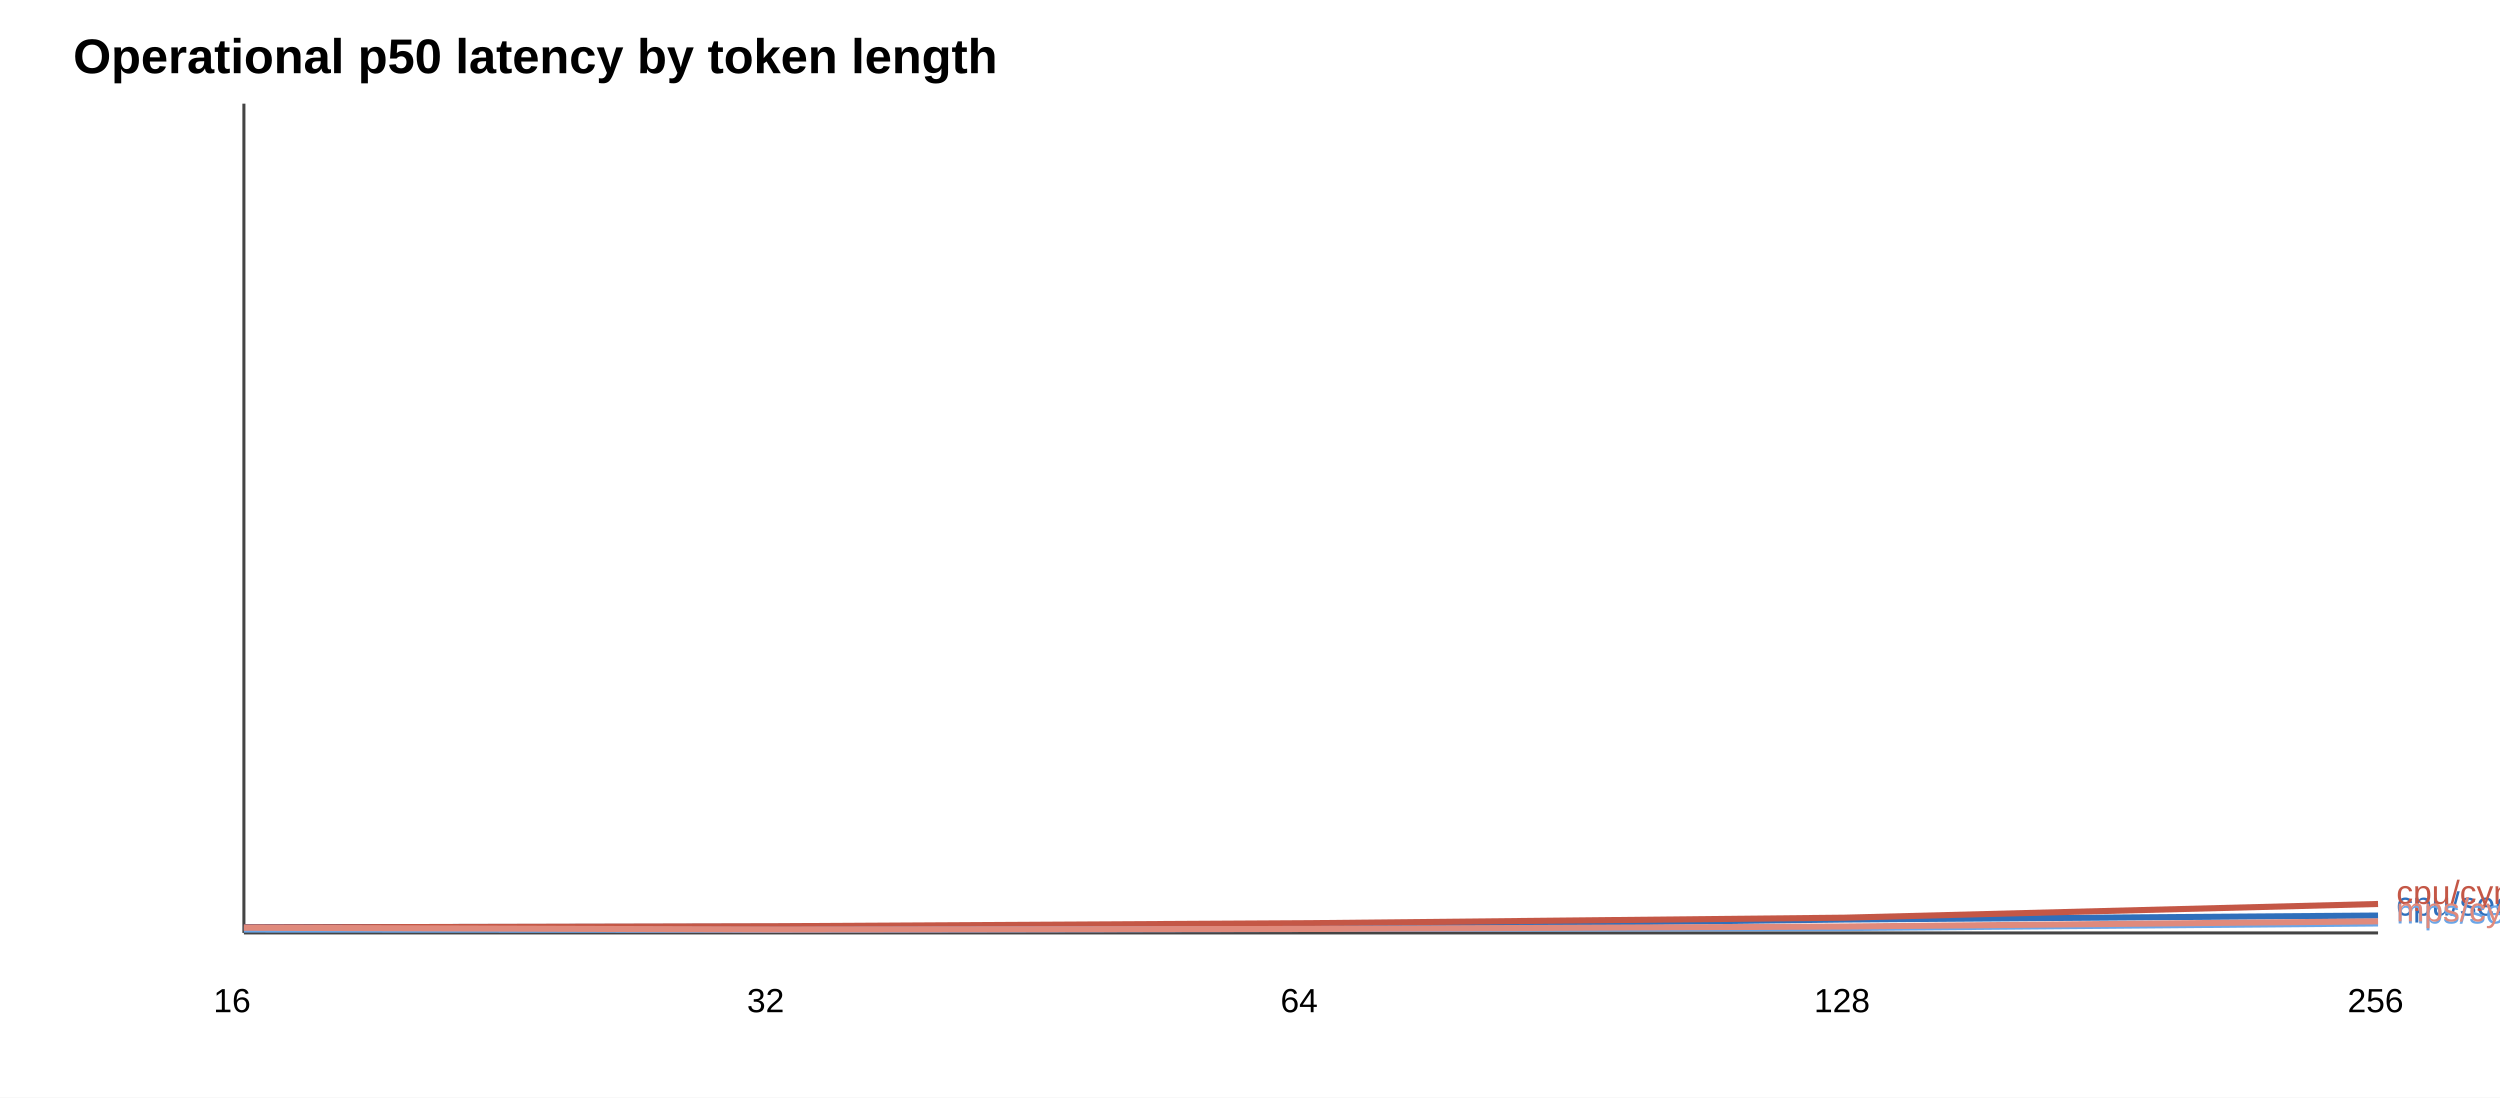
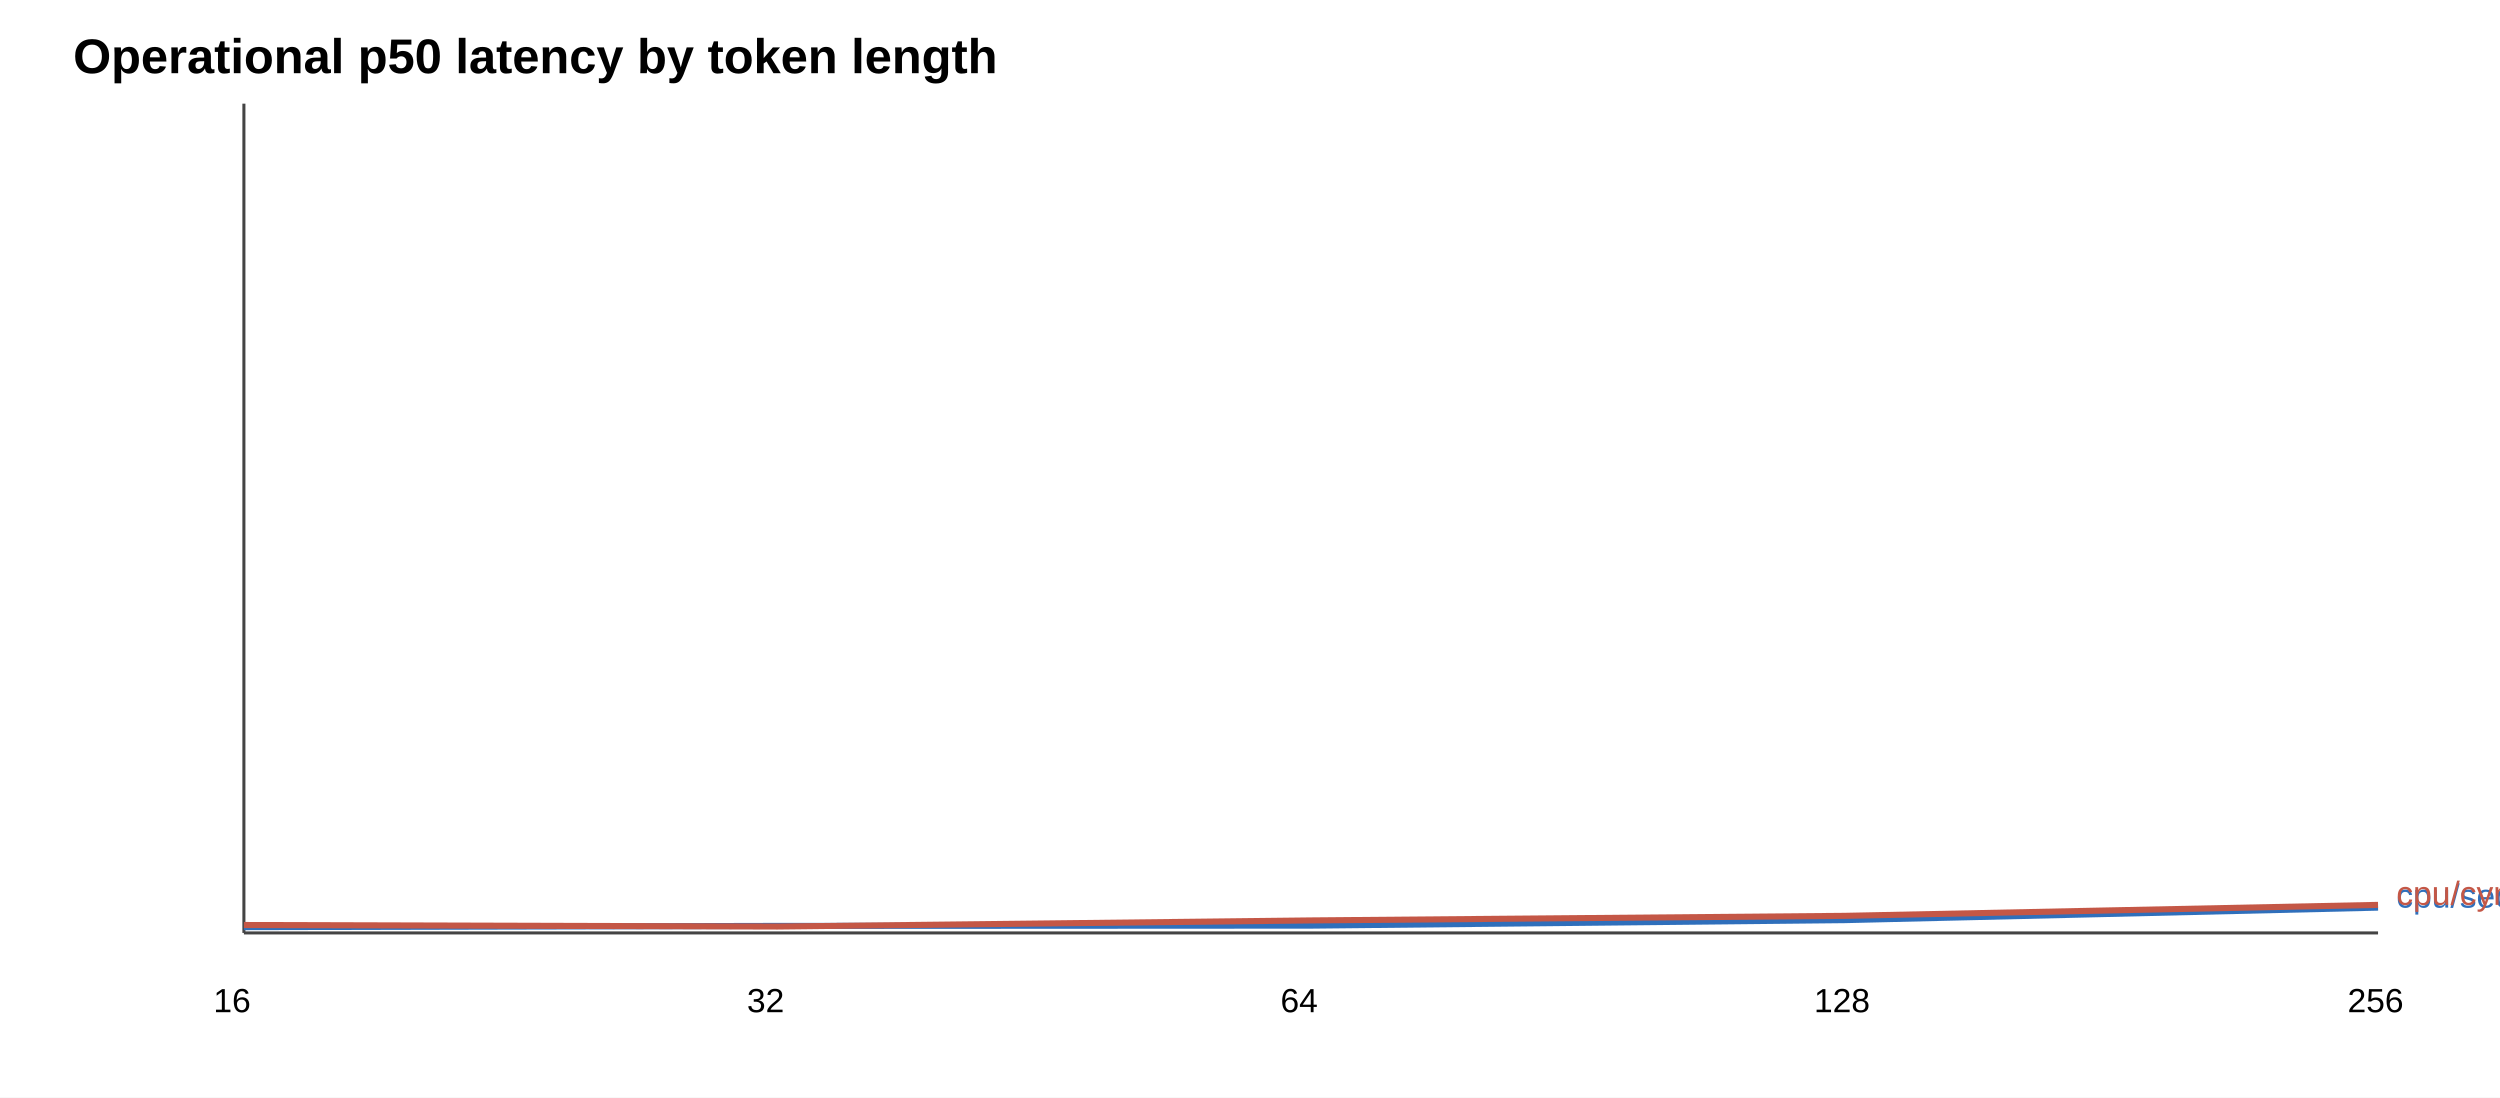
<svg xmlns="http://www.w3.org/2000/svg" width="820" height="360" viewBox="0 0 820 360">
  <rect width="100%" height="100%" fill="white" />
  <text x="24" y="24" font-family="Arial" font-size="16" font-weight="700">Operational p50 latency by token length</text>
  <line x1="80" y1="306" x2="780" y2="306" stroke="#444" />
  <line x1="80" y1="34" x2="80" y2="306" stroke="#444" />
  <text x="70.0" y="332" font-family="Arial" font-size="11">16</text>
  <text x="245.0" y="332" font-family="Arial" font-size="11">32</text>
  <text x="420.0" y="332" font-family="Arial" font-size="11">64</text>
  <text x="595.0" y="332" font-family="Arial" font-size="11">128</text>
  <text x="770.0" y="332" font-family="Arial" font-size="11">256</text>
-   <polyline fill="none" stroke="#2f6fbb" stroke-width="2" points="80.0,304.1 255.0,304.0 430.0,303.8 605.0,301.6 780.0,300.3" />
-   <text x="786.0" y="300.3" font-family="Arial" font-size="11" fill="#2f6fbb">cpu/securebert</text>
-   <polyline fill="none" stroke="#c45746" stroke-width="2" points="80.0,304.2 255.0,303.8 430.0,302.8 605.0,301.0 780.0,296.5" />
-   <text x="786.0" y="296.5" font-family="Arial" font-size="11" fill="#c45746">cpu/cyner</text>
-   <polyline fill="none" stroke="#6aa6e8" stroke-width="2" points="80.0,304.9 255.0,305.0 430.0,304.7 605.0,304.4 780.0,302.9" />
-   <text x="786.0" y="302.9" font-family="Arial" font-size="11" fill="#6aa6e8">mps/securebert</text>
-   <polyline fill="none" stroke="#e08a7c" stroke-width="2" points="80.0,304.3 255.0,304.9 430.0,304.7 605.0,303.9 780.0,302.2" />
-   <text x="786.0" y="302.2" font-family="Arial" font-size="11" fill="#e08a7c">mps/cyner</text>
+   <polyline fill="none" stroke="#2f6fbb" stroke-width="2" points="80.0,304.1 255.0,303.7 430.0,303.6 605.0,301.8 780.0,297.7" />
+   <text x="786.0" y="297.7" font-family="Arial" font-size="11" fill="#2f6fbb">cpu/securebert</text>
+   <polyline fill="none" stroke="#c45746" stroke-width="2" points="80.0,303.4 255.0,303.9 430.0,301.9 605.0,300.4 780.0,296.8" />
+   <text x="786.0" y="296.8" font-family="Arial" font-size="11" fill="#c45746">cpu/cyner</text>
</svg>
